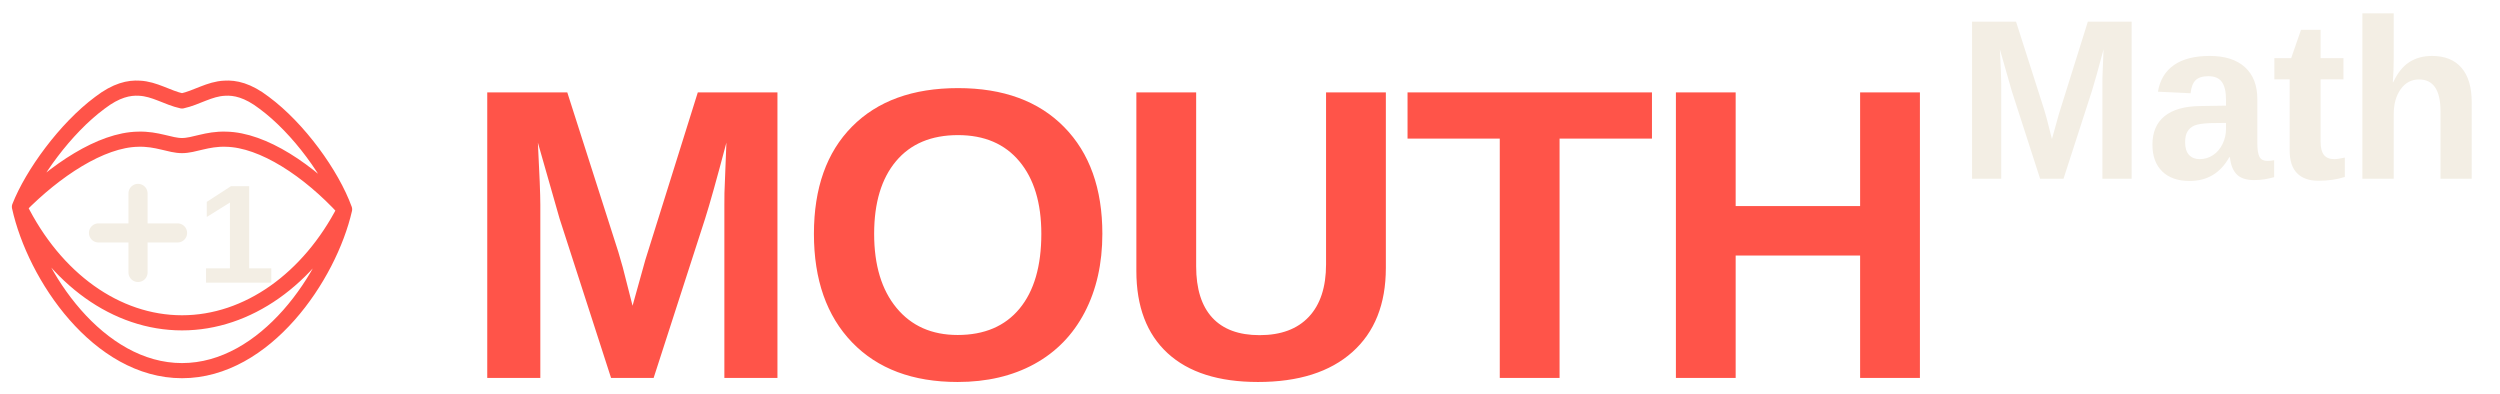
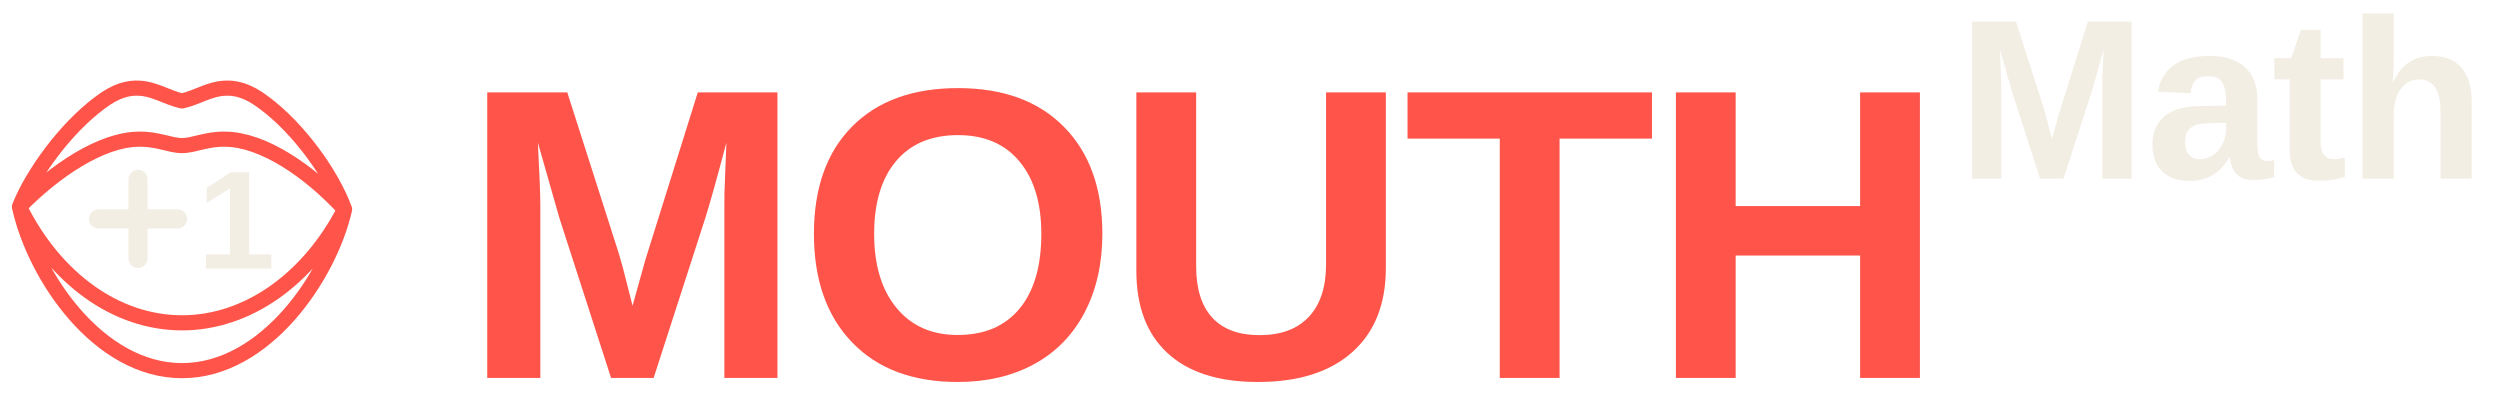
<svg xmlns="http://www.w3.org/2000/svg" width="254" height="40" focusable="false" class="mmlogo" viewBox="278 268 925 144" role="img" aria-label="MouthMath">
  <g transform="translate(405.5,299.8) scale(0.4718) translate(-405,-244.5)">
    <path d="M150,337.5 C160,312 186,276 213,256 C226,246 236,244 244,244.5 C256,245 266,252 277.5,254.5 C289,252 299,245 311,244.5 C319,244 329,246 342,256 C369,276 395,312 405,339.5 M150,337.5 C178,309 214,285 243,284.5 C258,284 268,289.5 277.5,289.5 C287,289.5 297,284 312,284.5 C341,285 377,309 405,339.5 M150,337.5 C178,394 226,428.5 277.5,428.5 C329,428.5 377,394 405,339.5 M150,337.5 C162,392 212,466 277.5,466 C343,466 393,392 405,339.5" fill="none" stroke="#ff5449" stroke-width="11.87" stroke-linecap="round" stroke-linejoin="round" />
-     <path d="M212,358 H274 M243,327 V389" fill="none" stroke="#f3eee4" stroke-width="15" stroke-linecap="round" />
-     <text x="320" y="397" text-anchor="middle" fill="#f3eee4" style="font-family:Arial,'Helvetica Neue',Helvetica,'Liberation Sans',sans-serif;font-weight:700;font-size:110px">1</text>
+     <path d="M212,347 H274 M243,316 V378" fill="none" stroke="#f3eee4" stroke-width="15" stroke-linecap="round" />
+     <text x="320" y="386" text-anchor="middle" fill="#f3eee4" style="font-family:Arial,'Helvetica Neue',Helvetica,'Liberation Sans',sans-serif;font-weight:700;font-size:110px">1</text>
  </g>
  <text class="mmwm" x="448" y="407.0" fill="#ff5449" style="font-family:Arial,'Helvetica Neue',Helvetica,'Liberation Sans',sans-serif;font-weight:700;font-size:153.57px;letter-spacing:-0.02em">MOUTH</text>
  <text x="1002" y="333.3" fill="#f3eee4" style="font-family:Arial,'Helvetica Neue',Helvetica,'Liberation Sans',sans-serif;font-weight:700;font-size:84.46px;letter-spacing:-0.005em">Math</text>
</svg>
